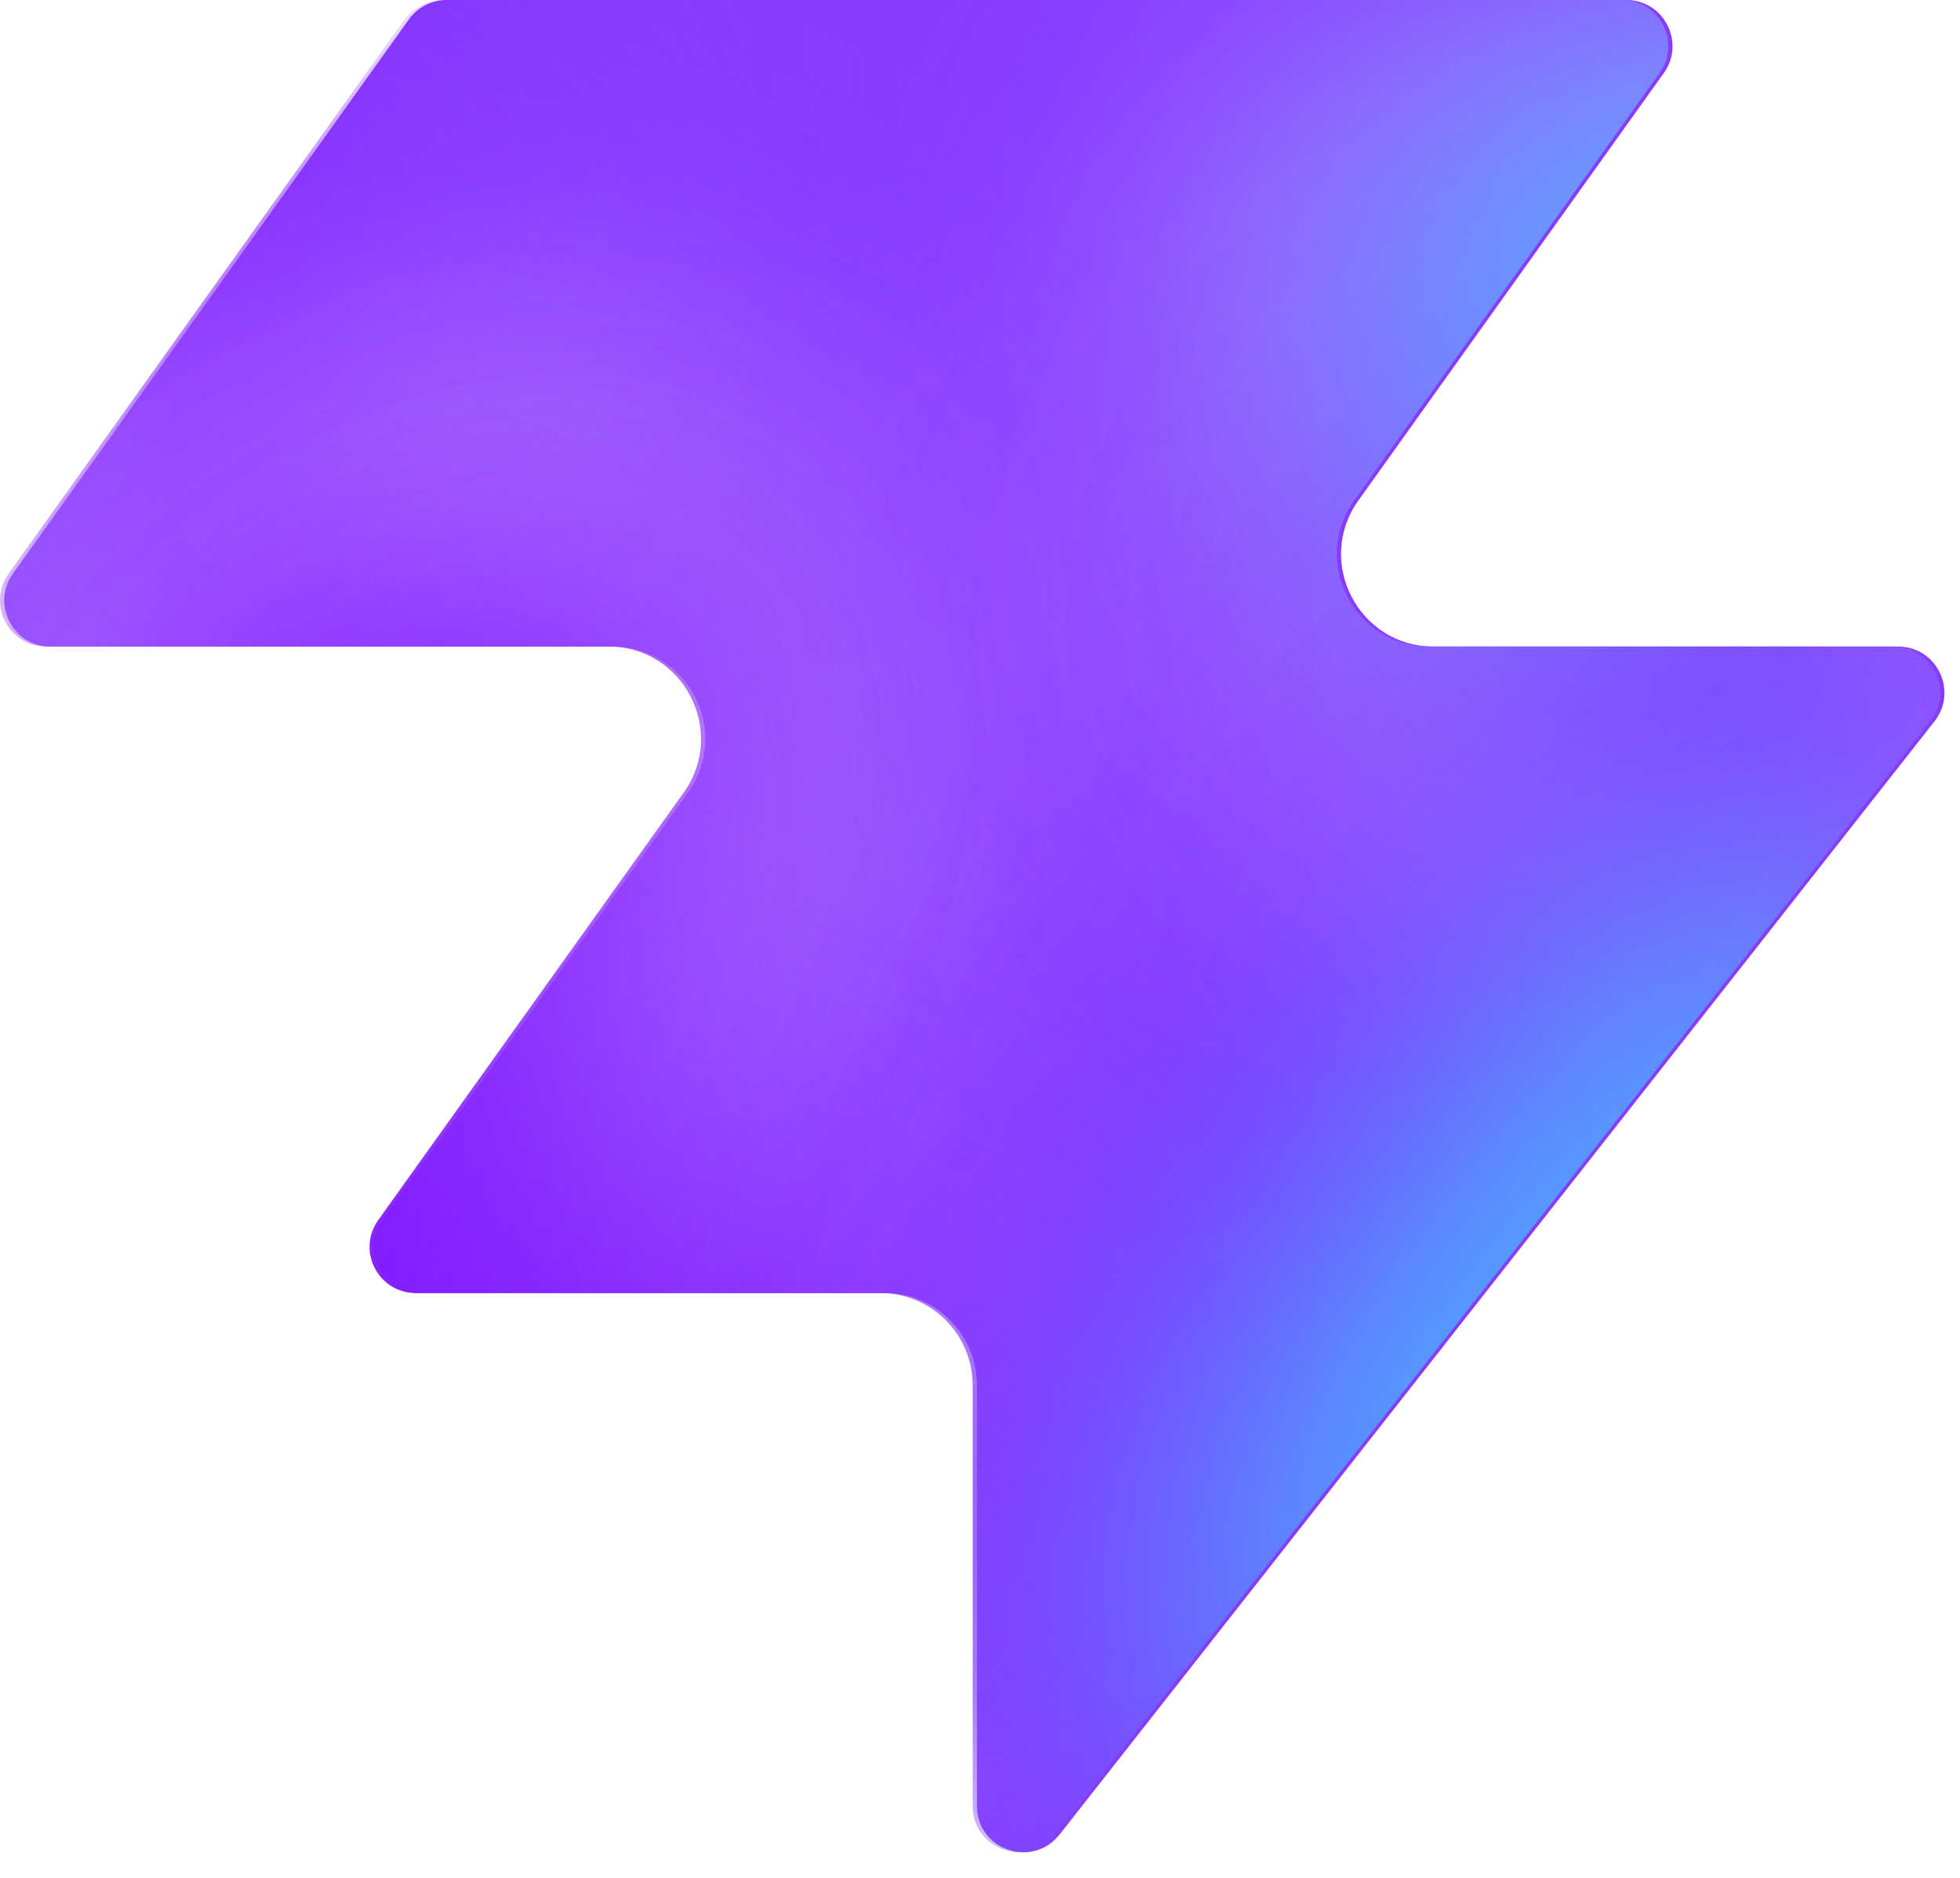
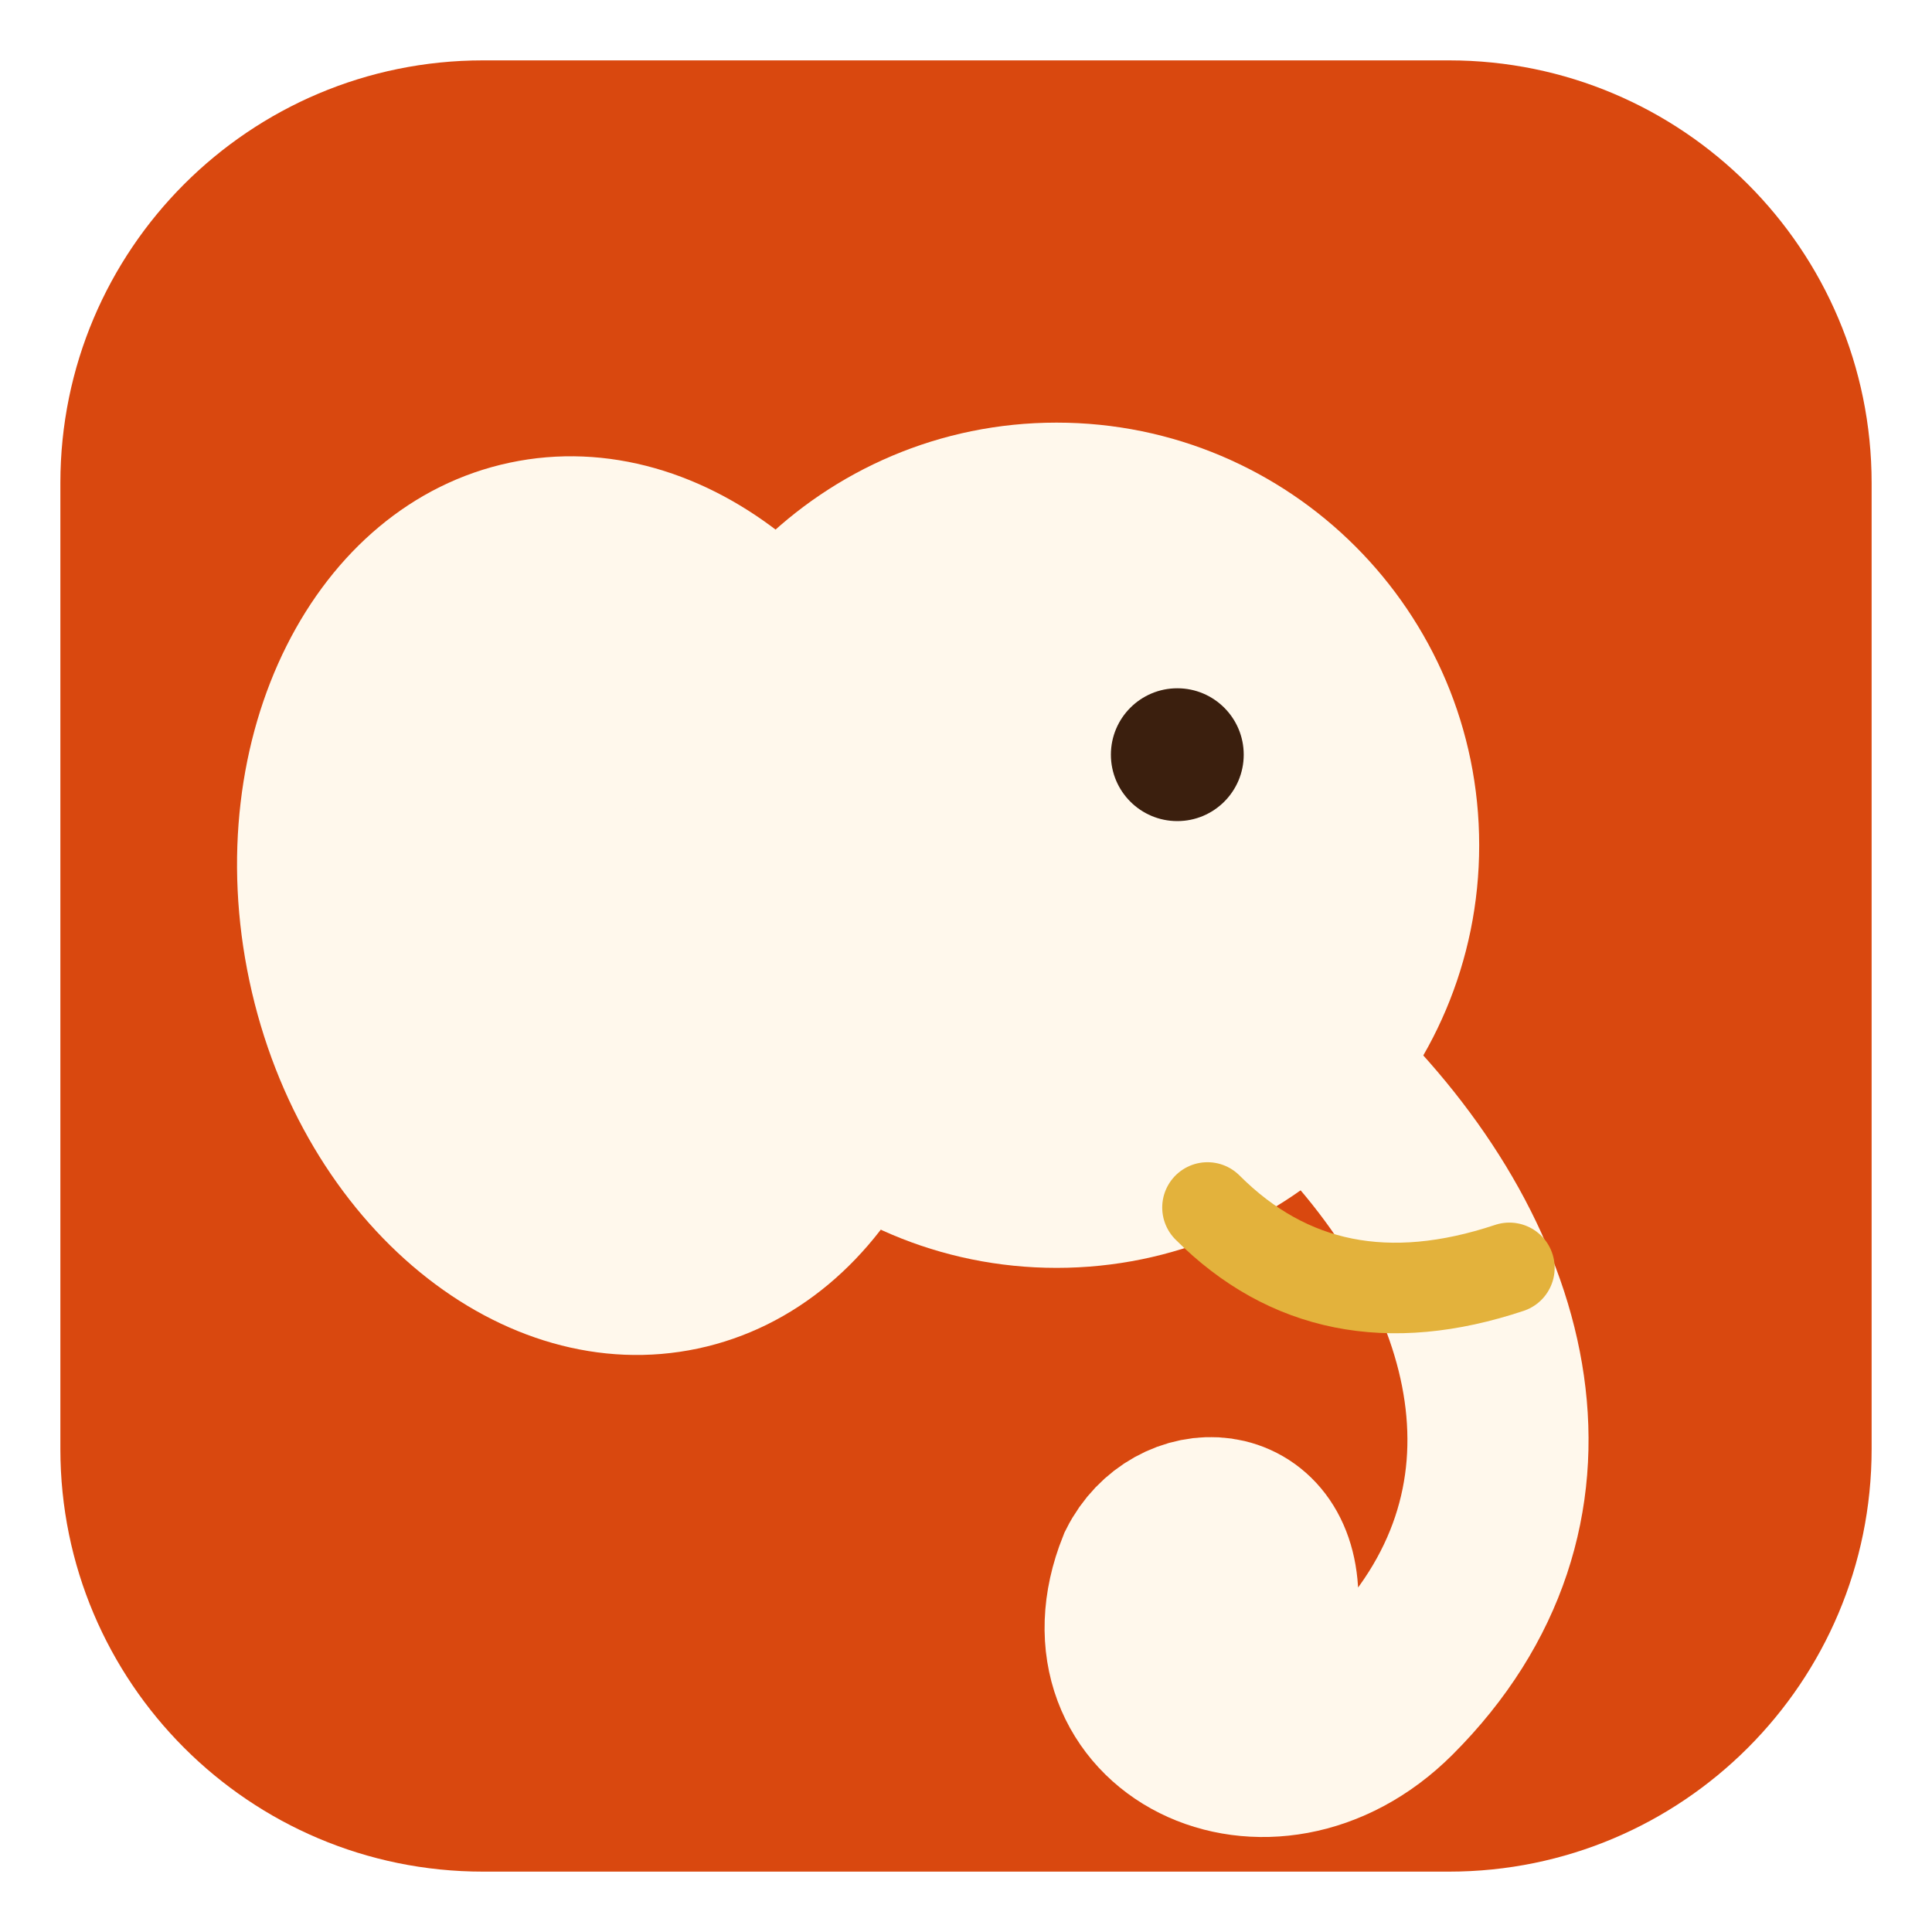
- <svg xmlns="http://www.w3.org/2000/svg" width="48" height="46" fill="none" viewBox="0 0 48 46">
-   <path fill="#863bff" d="M25.946 44.938c-.664.845-2.021.375-2.021-.698V33.937a2.26 2.26 0 0 0-2.262-2.262H10.287c-.92 0-1.456-1.04-.92-1.788l7.48-10.471c1.07-1.497 0-3.578-1.842-3.578H1.237c-.92 0-1.456-1.04-.92-1.788L10.013.474c.214-.297.556-.474.92-.474h28.894c.92 0 1.456 1.04.92 1.788l-7.48 10.471c-1.07 1.498 0 3.579 1.842 3.579h11.377c.943 0 1.473 1.088.89 1.83L25.947 44.94z" style="fill:#863bff;fill:color(display-p3 .525 .23 1);fill-opacity:1" />
-   <mask id="a" width="48" height="46" x="0" y="0" maskUnits="userSpaceOnUse" style="mask-type:alpha">
-     <path fill="#000" d="M25.842 44.938c-.664.844-2.021.375-2.021-.698V33.937a2.26 2.26 0 0 0-2.262-2.262H10.183c-.92 0-1.456-1.04-.92-1.788l7.48-10.471c1.07-1.498 0-3.579-1.842-3.579H1.133c-.92 0-1.456-1.04-.92-1.787L9.91.473c.214-.297.556-.474.92-.474h28.894c.92 0 1.456 1.04.92 1.788l-7.48 10.471c-1.07 1.498 0 3.578 1.842 3.578h11.377c.943 0 1.473 1.088.89 1.832L25.843 44.94z" style="fill:#000;fill-opacity:1" />
-   </mask>
-   <g mask="url(#a)">
-     <g filter="url(#b)">
-       <ellipse cx="5.508" cy="14.704" fill="#ede6ff" rx="5.508" ry="14.704" style="fill:#ede6ff;fill:color(display-p3 .927 .903 1);fill-opacity:1" transform="matrix(.00324 1 1 -.00324 -4.47 31.516)" />
-     </g>
-     <g filter="url(#c)">
-       <ellipse cx="10.399" cy="29.851" fill="#ede6ff" rx="10.399" ry="29.851" style="fill:#ede6ff;fill:color(display-p3 .927 .903 1);fill-opacity:1" transform="matrix(.00324 1 1 -.00324 -39.328 7.883)" />
-     </g>
-     <g filter="url(#d)">
-       <ellipse cx="5.508" cy="30.487" fill="#7e14ff" rx="5.508" ry="30.487" style="fill:#7e14ff;fill:color(display-p3 .492 .077 1);fill-opacity:1" transform="rotate(89.814 -25.913 -14.639)scale(1 -1)" />
-     </g>
-     <g filter="url(#e)">
-       <ellipse cx="5.508" cy="30.599" fill="#7e14ff" rx="5.508" ry="30.599" style="fill:#7e14ff;fill:color(display-p3 .492 .077 1);fill-opacity:1" transform="rotate(89.814 -32.644 -3.334)scale(1 -1)" />
-     </g>
-     <g filter="url(#f)">
-       <ellipse cx="5.508" cy="30.599" fill="#7e14ff" rx="5.508" ry="30.599" style="fill:#7e14ff;fill:color(display-p3 .492 .077 1);fill-opacity:1" transform="matrix(.00324 1 1 -.00324 -34.34 30.47)" />
-     </g>
-     <g filter="url(#g)">
-       <ellipse cx="14.072" cy="22.078" fill="#ede6ff" rx="14.072" ry="22.078" style="fill:#ede6ff;fill:color(display-p3 .927 .903 1);fill-opacity:1" transform="rotate(93.35 24.506 48.493)scale(-1 1)" />
-     </g>
-     <g filter="url(#h)">
-       <ellipse cx="3.47" cy="21.501" fill="#7e14ff" rx="3.47" ry="21.501" style="fill:#7e14ff;fill:color(display-p3 .492 .077 1);fill-opacity:1" transform="rotate(89.009 28.708 47.59)scale(-1 1)" />
-     </g>
-     <g filter="url(#i)">
-       <ellipse cx="3.47" cy="21.501" fill="#7e14ff" rx="3.47" ry="21.501" style="fill:#7e14ff;fill:color(display-p3 .492 .077 1);fill-opacity:1" transform="rotate(89.009 28.708 47.59)scale(-1 1)" />
-     </g>
-     <g filter="url(#j)">
-       <ellipse cx=".387" cy="8.972" fill="#7e14ff" rx="4.407" ry="29.108" style="fill:#7e14ff;fill:color(display-p3 .492 .077 1);fill-opacity:1" transform="rotate(39.51 .387 8.972)" />
-     </g>
-     <g filter="url(#k)">
-       <ellipse cx="47.523" cy="-6.092" fill="#7e14ff" rx="4.407" ry="29.108" style="fill:#7e14ff;fill:color(display-p3 .492 .077 1);fill-opacity:1" transform="rotate(37.892 47.523 -6.092)" />
-     </g>
-     <g filter="url(#l)">
-       <ellipse cx="41.412" cy="6.333" fill="#47bfff" rx="5.971" ry="9.665" style="fill:#47bfff;fill:color(display-p3 .28 .748 1);fill-opacity:1" transform="rotate(37.892 41.412 6.333)" />
-     </g>
-     <g filter="url(#m)">
-       <ellipse cx="-1.879" cy="38.332" fill="#7e14ff" rx="4.407" ry="29.108" style="fill:#7e14ff;fill:color(display-p3 .492 .077 1);fill-opacity:1" transform="rotate(37.892 -1.88 38.332)" />
-     </g>
-     <g filter="url(#n)">
-       <ellipse cx="-1.879" cy="38.332" fill="#7e14ff" rx="4.407" ry="29.108" style="fill:#7e14ff;fill:color(display-p3 .492 .077 1);fill-opacity:1" transform="rotate(37.892 -1.88 38.332)" />
-     </g>
-     <g filter="url(#o)">
-       <ellipse cx="35.651" cy="29.907" fill="#7e14ff" rx="4.407" ry="29.108" style="fill:#7e14ff;fill:color(display-p3 .492 .077 1);fill-opacity:1" transform="rotate(37.892 35.651 29.907)" />
-     </g>
-     <g filter="url(#p)">
-       <ellipse cx="38.418" cy="32.4" fill="#47bfff" rx="5.971" ry="15.297" style="fill:#47bfff;fill:color(display-p3 .28 .748 1);fill-opacity:1" transform="rotate(37.892 38.418 32.4)" />
-     </g>
+ <svg xmlns="http://www.w3.org/2000/svg" viewBox="0 0 64 64" width="64" height="64">
+   <rect x="2" y="2" width="60" height="60" rx="14" fill="#d9480f" />
+   <g fill="#fff8ec">
+     <ellipse cx="20" cy="30" rx="12" ry="15" transform="rotate(-12 20 30)" />
+     <circle cx="35" cy="28" r="14" />
+     <path d="M44 36 C 50 42, 52 50, 46 56 C 42 60, 36 57, 38 52 C 39 50, 42 50, 42 53" stroke="#fff8ec" stroke-width="6" fill="none" stroke-linecap="round" />
  </g>
-   <defs>
-     <filter id="b" width="60.045" height="41.654" x="-19.77" y="16.149" color-interpolation-filters="sRGB" filterUnits="userSpaceOnUse">
-       <feFlood flood-opacity="0" result="BackgroundImageFix" />
-       <feBlend in="SourceGraphic" in2="BackgroundImageFix" result="shape" />
-       <feGaussianBlur result="effect1_foregroundBlur_2002_17158" stdDeviation="7.659" />
-     </filter>
-     <filter id="c" width="90.34" height="51.437" x="-54.613" y="-7.533" color-interpolation-filters="sRGB" filterUnits="userSpaceOnUse">
-       <feFlood flood-opacity="0" result="BackgroundImageFix" />
-       <feBlend in="SourceGraphic" in2="BackgroundImageFix" result="shape" />
-       <feGaussianBlur result="effect1_foregroundBlur_2002_17158" stdDeviation="7.659" />
-     </filter>
-     <filter id="d" width="79.355" height="29.4" x="-49.64" y="2.03" color-interpolation-filters="sRGB" filterUnits="userSpaceOnUse">
-       <feFlood flood-opacity="0" result="BackgroundImageFix" />
-       <feBlend in="SourceGraphic" in2="BackgroundImageFix" result="shape" />
-       <feGaussianBlur result="effect1_foregroundBlur_2002_17158" stdDeviation="4.596" />
-     </filter>
-     <filter id="e" width="79.579" height="29.4" x="-45.045" y="20.029" color-interpolation-filters="sRGB" filterUnits="userSpaceOnUse">
-       <feFlood flood-opacity="0" result="BackgroundImageFix" />
-       <feBlend in="SourceGraphic" in2="BackgroundImageFix" result="shape" />
-       <feGaussianBlur result="effect1_foregroundBlur_2002_17158" stdDeviation="4.596" />
-     </filter>
-     <filter id="f" width="79.579" height="29.4" x="-43.513" y="21.178" color-interpolation-filters="sRGB" filterUnits="userSpaceOnUse">
-       <feFlood flood-opacity="0" result="BackgroundImageFix" />
-       <feBlend in="SourceGraphic" in2="BackgroundImageFix" result="shape" />
-       <feGaussianBlur result="effect1_foregroundBlur_2002_17158" stdDeviation="4.596" />
-     </filter>
-     <filter id="g" width="74.749" height="58.852" x="15.756" y="-17.901" color-interpolation-filters="sRGB" filterUnits="userSpaceOnUse">
-       <feFlood flood-opacity="0" result="BackgroundImageFix" />
-       <feBlend in="SourceGraphic" in2="BackgroundImageFix" result="shape" />
-       <feGaussianBlur result="effect1_foregroundBlur_2002_17158" stdDeviation="7.659" />
-     </filter>
-     <filter id="h" width="61.377" height="25.362" x="23.548" y="2.284" color-interpolation-filters="sRGB" filterUnits="userSpaceOnUse">
-       <feFlood flood-opacity="0" result="BackgroundImageFix" />
-       <feBlend in="SourceGraphic" in2="BackgroundImageFix" result="shape" />
-       <feGaussianBlur result="effect1_foregroundBlur_2002_17158" stdDeviation="4.596" />
-     </filter>
-     <filter id="i" width="61.377" height="25.362" x="23.548" y="2.284" color-interpolation-filters="sRGB" filterUnits="userSpaceOnUse">
-       <feFlood flood-opacity="0" result="BackgroundImageFix" />
-       <feBlend in="SourceGraphic" in2="BackgroundImageFix" result="shape" />
-       <feGaussianBlur result="effect1_foregroundBlur_2002_17158" stdDeviation="4.596" />
-     </filter>
-     <filter id="j" width="56.045" height="63.649" x="-27.636" y="-22.853" color-interpolation-filters="sRGB" filterUnits="userSpaceOnUse">
-       <feFlood flood-opacity="0" result="BackgroundImageFix" />
-       <feBlend in="SourceGraphic" in2="BackgroundImageFix" result="shape" />
-       <feGaussianBlur result="effect1_foregroundBlur_2002_17158" stdDeviation="4.596" />
-     </filter>
-     <filter id="k" width="54.814" height="64.646" x="20.116" y="-38.415" color-interpolation-filters="sRGB" filterUnits="userSpaceOnUse">
-       <feFlood flood-opacity="0" result="BackgroundImageFix" />
-       <feBlend in="SourceGraphic" in2="BackgroundImageFix" result="shape" />
-       <feGaussianBlur result="effect1_foregroundBlur_2002_17158" stdDeviation="4.596" />
-     </filter>
-     <filter id="l" width="33.541" height="35.313" x="24.641" y="-11.323" color-interpolation-filters="sRGB" filterUnits="userSpaceOnUse">
-       <feFlood flood-opacity="0" result="BackgroundImageFix" />
-       <feBlend in="SourceGraphic" in2="BackgroundImageFix" result="shape" />
-       <feGaussianBlur result="effect1_foregroundBlur_2002_17158" stdDeviation="4.596" />
-     </filter>
-     <filter id="m" width="54.814" height="64.646" x="-29.286" y="6.009" color-interpolation-filters="sRGB" filterUnits="userSpaceOnUse">
-       <feFlood flood-opacity="0" result="BackgroundImageFix" />
-       <feBlend in="SourceGraphic" in2="BackgroundImageFix" result="shape" />
-       <feGaussianBlur result="effect1_foregroundBlur_2002_17158" stdDeviation="4.596" />
-     </filter>
-     <filter id="n" width="54.814" height="64.646" x="-29.286" y="6.009" color-interpolation-filters="sRGB" filterUnits="userSpaceOnUse">
-       <feFlood flood-opacity="0" result="BackgroundImageFix" />
-       <feBlend in="SourceGraphic" in2="BackgroundImageFix" result="shape" />
-       <feGaussianBlur result="effect1_foregroundBlur_2002_17158" stdDeviation="4.596" />
-     </filter>
-     <filter id="o" width="54.814" height="64.646" x="8.244" y="-2.416" color-interpolation-filters="sRGB" filterUnits="userSpaceOnUse">
-       <feFlood flood-opacity="0" result="BackgroundImageFix" />
-       <feBlend in="SourceGraphic" in2="BackgroundImageFix" result="shape" />
-       <feGaussianBlur result="effect1_foregroundBlur_2002_17158" stdDeviation="4.596" />
-     </filter>
-     <filter id="p" width="39.409" height="43.623" x="18.713" y="10.588" color-interpolation-filters="sRGB" filterUnits="userSpaceOnUse">
-       <feFlood flood-opacity="0" result="BackgroundImageFix" />
-       <feBlend in="SourceGraphic" in2="BackgroundImageFix" result="shape" />
-       <feGaussianBlur result="effect1_foregroundBlur_2002_17158" stdDeviation="4.596" />
-     </filter>
-   </defs>
+   <path d="M40 40 q 4 4 10 2" stroke="#e3b23c" stroke-width="3" fill="none" stroke-linecap="round" />
+   <circle cx="39" cy="25" r="2.2" fill="#3b1f0e" />
</svg>
